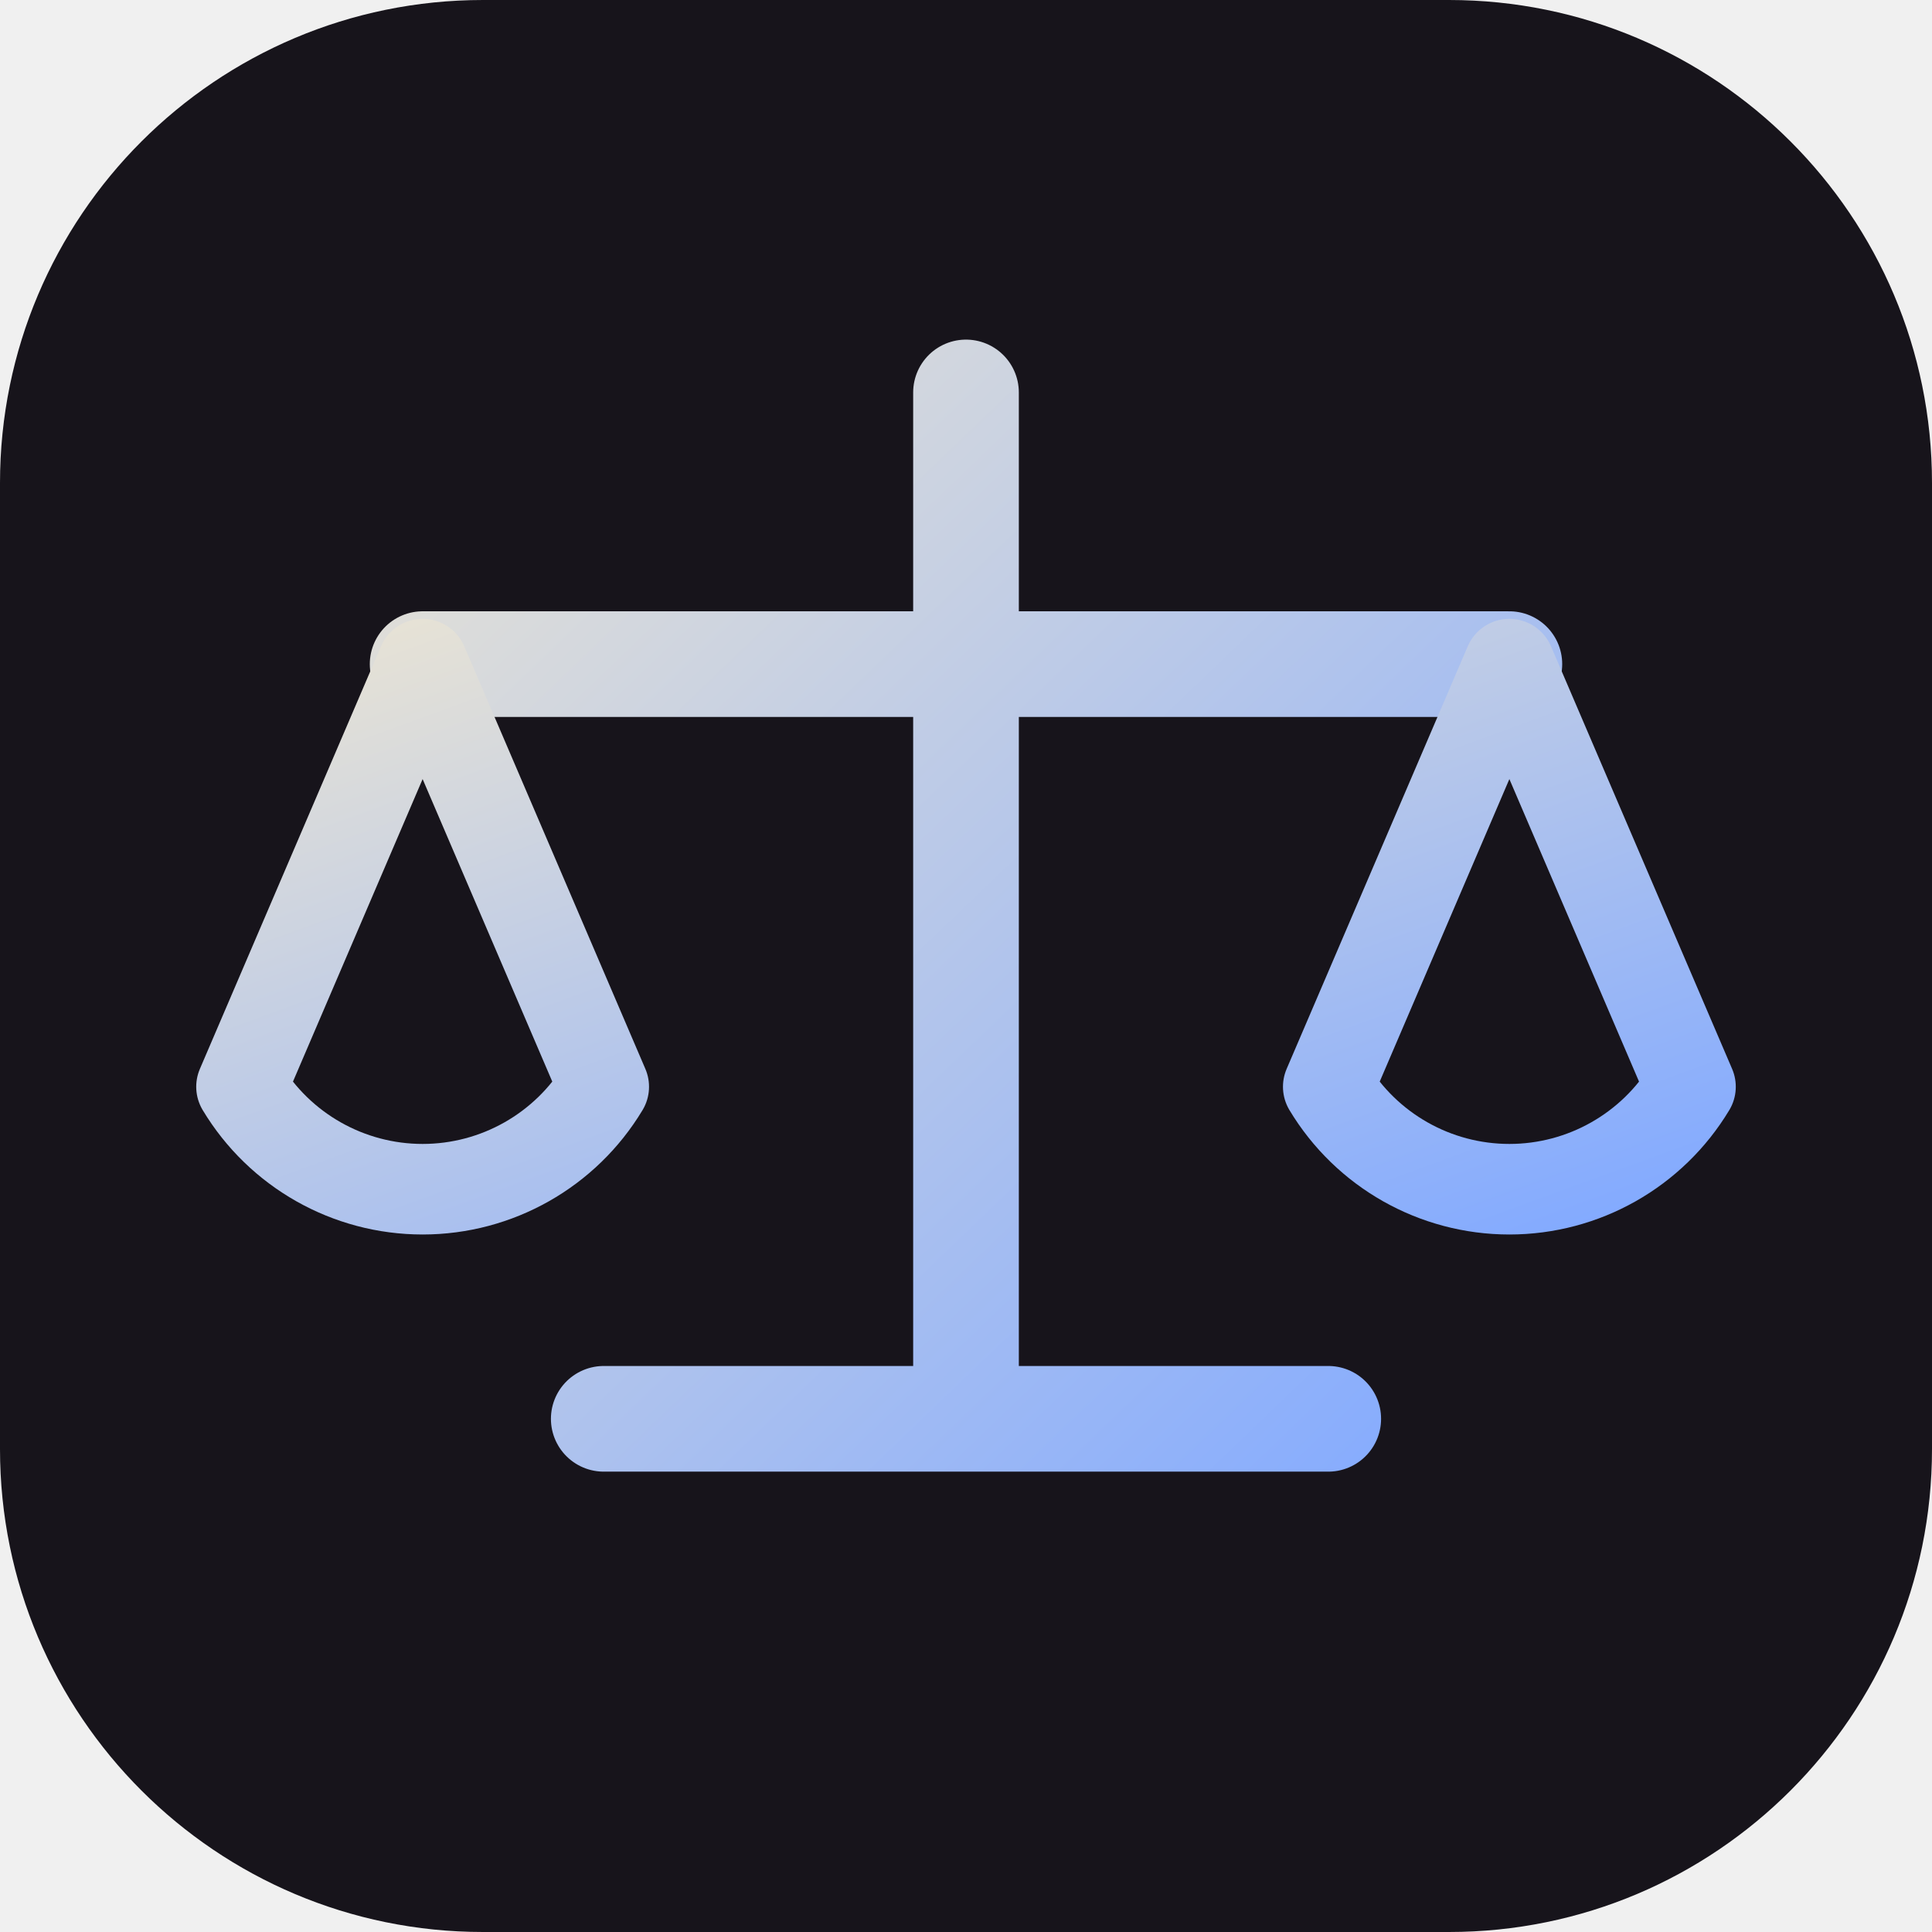
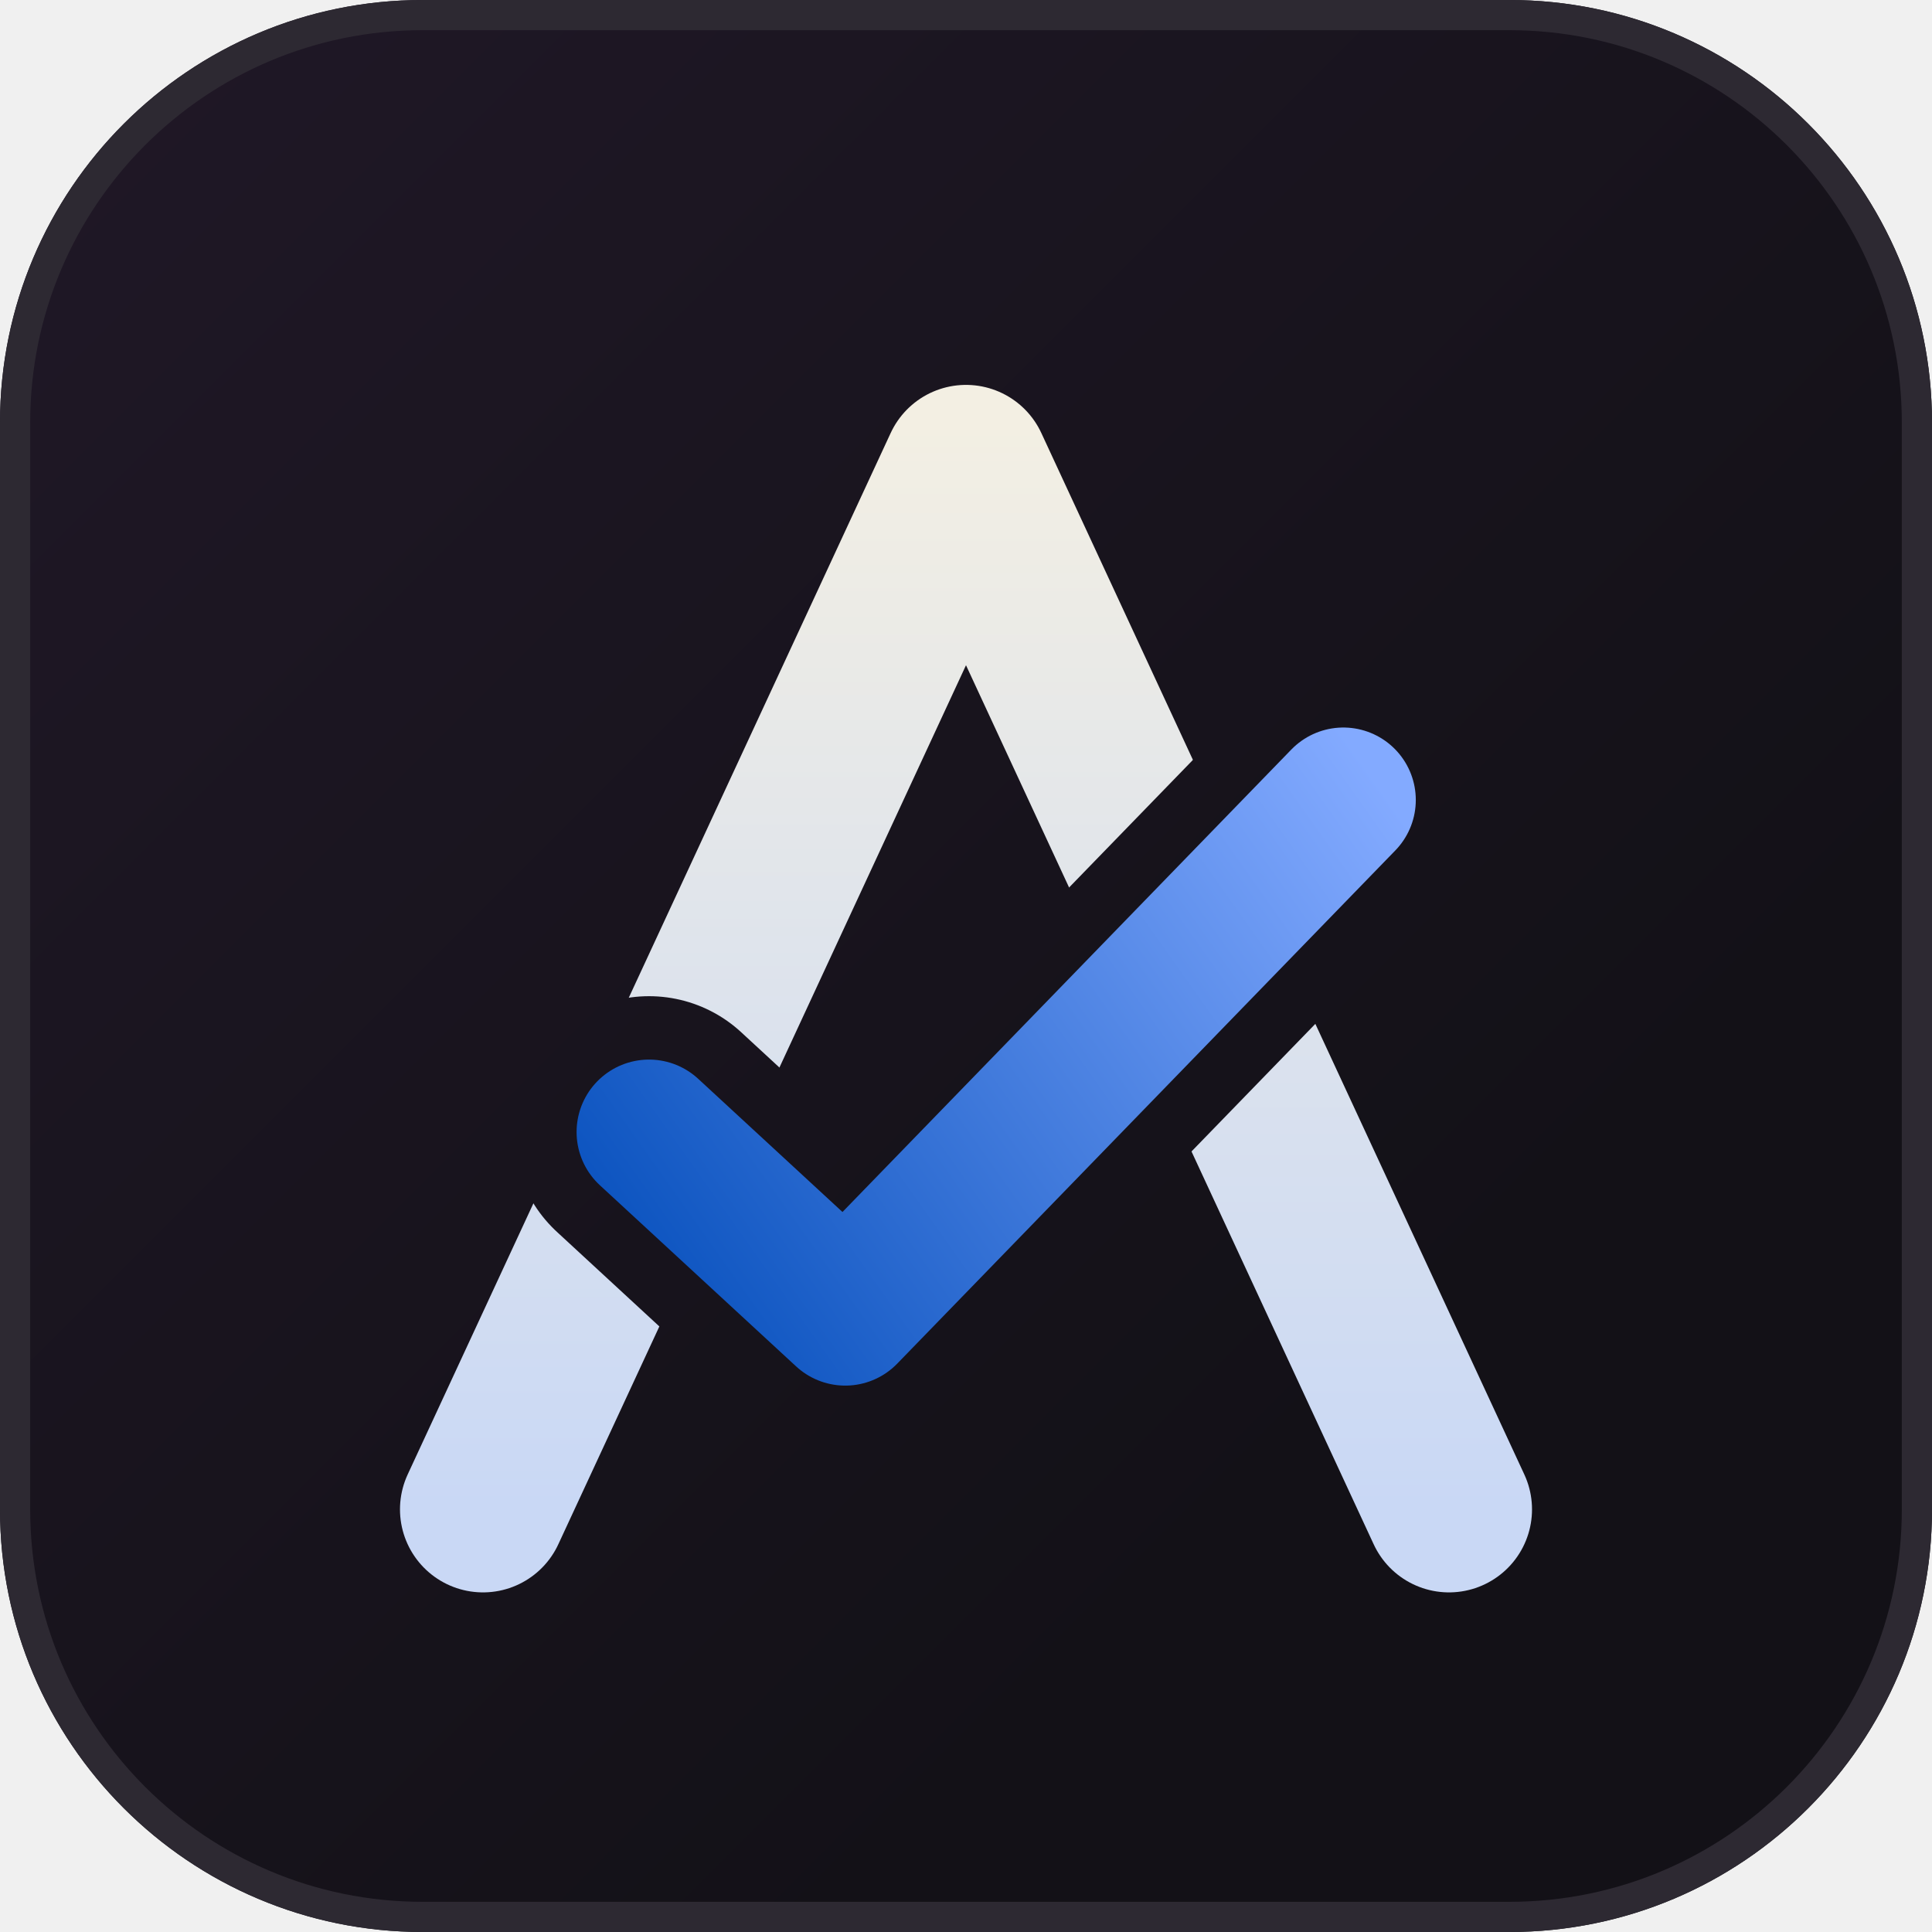
- <svg xmlns="http://www.w3.org/2000/svg" viewBox="0 0 64 64">
+ <svg xmlns="http://www.w3.org/2000/svg" viewBox="0 0 64 64" fill="none">
  <defs>
-     <linearGradient id="g" x1="0" y1="0" x2="1" y2="1">
-       <stop offset="0" stop-color="#e8e3d5" />
+     <linearGradient id="tile" x1="0" y1="0" x2="64" y2="64" gradientUnits="userSpaceOnUse">
+       <stop offset="0" stop-color="#201827" />
+       <stop offset=".72" stop-color="#131117" />
+     </linearGradient>
+     <linearGradient id="a" x1="32" y1="14" x2="32" y2="50" gradientUnits="userSpaceOnUse">
+       <stop offset="0" stop-color="#f3efe3" />
+       <stop offset="1" stop-color="#c9d8f5" />
+     </linearGradient>
+     <linearGradient id="check" x1="21" y1="42" x2="45" y2="25" gradientUnits="userSpaceOnUse">
+       <stop offset="0" stop-color="#0b53bf" />
      <stop offset="1" stop-color="#83aaff" />
    </linearGradient>
+     <mask id="cut" maskUnits="userSpaceOnUse" x="0" y="0" width="64" height="64">
+       <rect width="64" height="64" fill="#fff" />
+       <path d="M21.5 37.5 L28 43.5 L44.5 26.5" stroke="#000" stroke-width="9" stroke-linecap="round" stroke-linejoin="round" />
+     </mask>
  </defs>
-   <rect width="64" height="64" rx="16" fill="#17141b" />
-   <path d="M32 13v34M20 47h24M14 22h36" stroke="url(#g)" stroke-width="3.5" stroke-linecap="round" />
-   <path d="M14 22l-6 14a7 7 0 0 0 12 0zM50 22l-6 14a7 7 0 0 0 12 0z" fill="none" stroke="url(#g)" stroke-width="3" stroke-linejoin="round" />
+   <rect width="64" height="64" rx="14" fill="url(#tile)" />
+   <rect x=".5" y=".5" width="63" height="63" rx="13.5" stroke="#2d2932" />
+   <path d="M16 50 L32 15.5 L48 50" stroke="url(#a)" stroke-width="5.5" stroke-linecap="round" stroke-linejoin="round" mask="url(#cut)" />
+   <path d="M21.5 37.5 L28 43.5 L44.5 26.5" stroke="url(#check)" stroke-width="4.8" stroke-linecap="round" stroke-linejoin="round" />
</svg>
